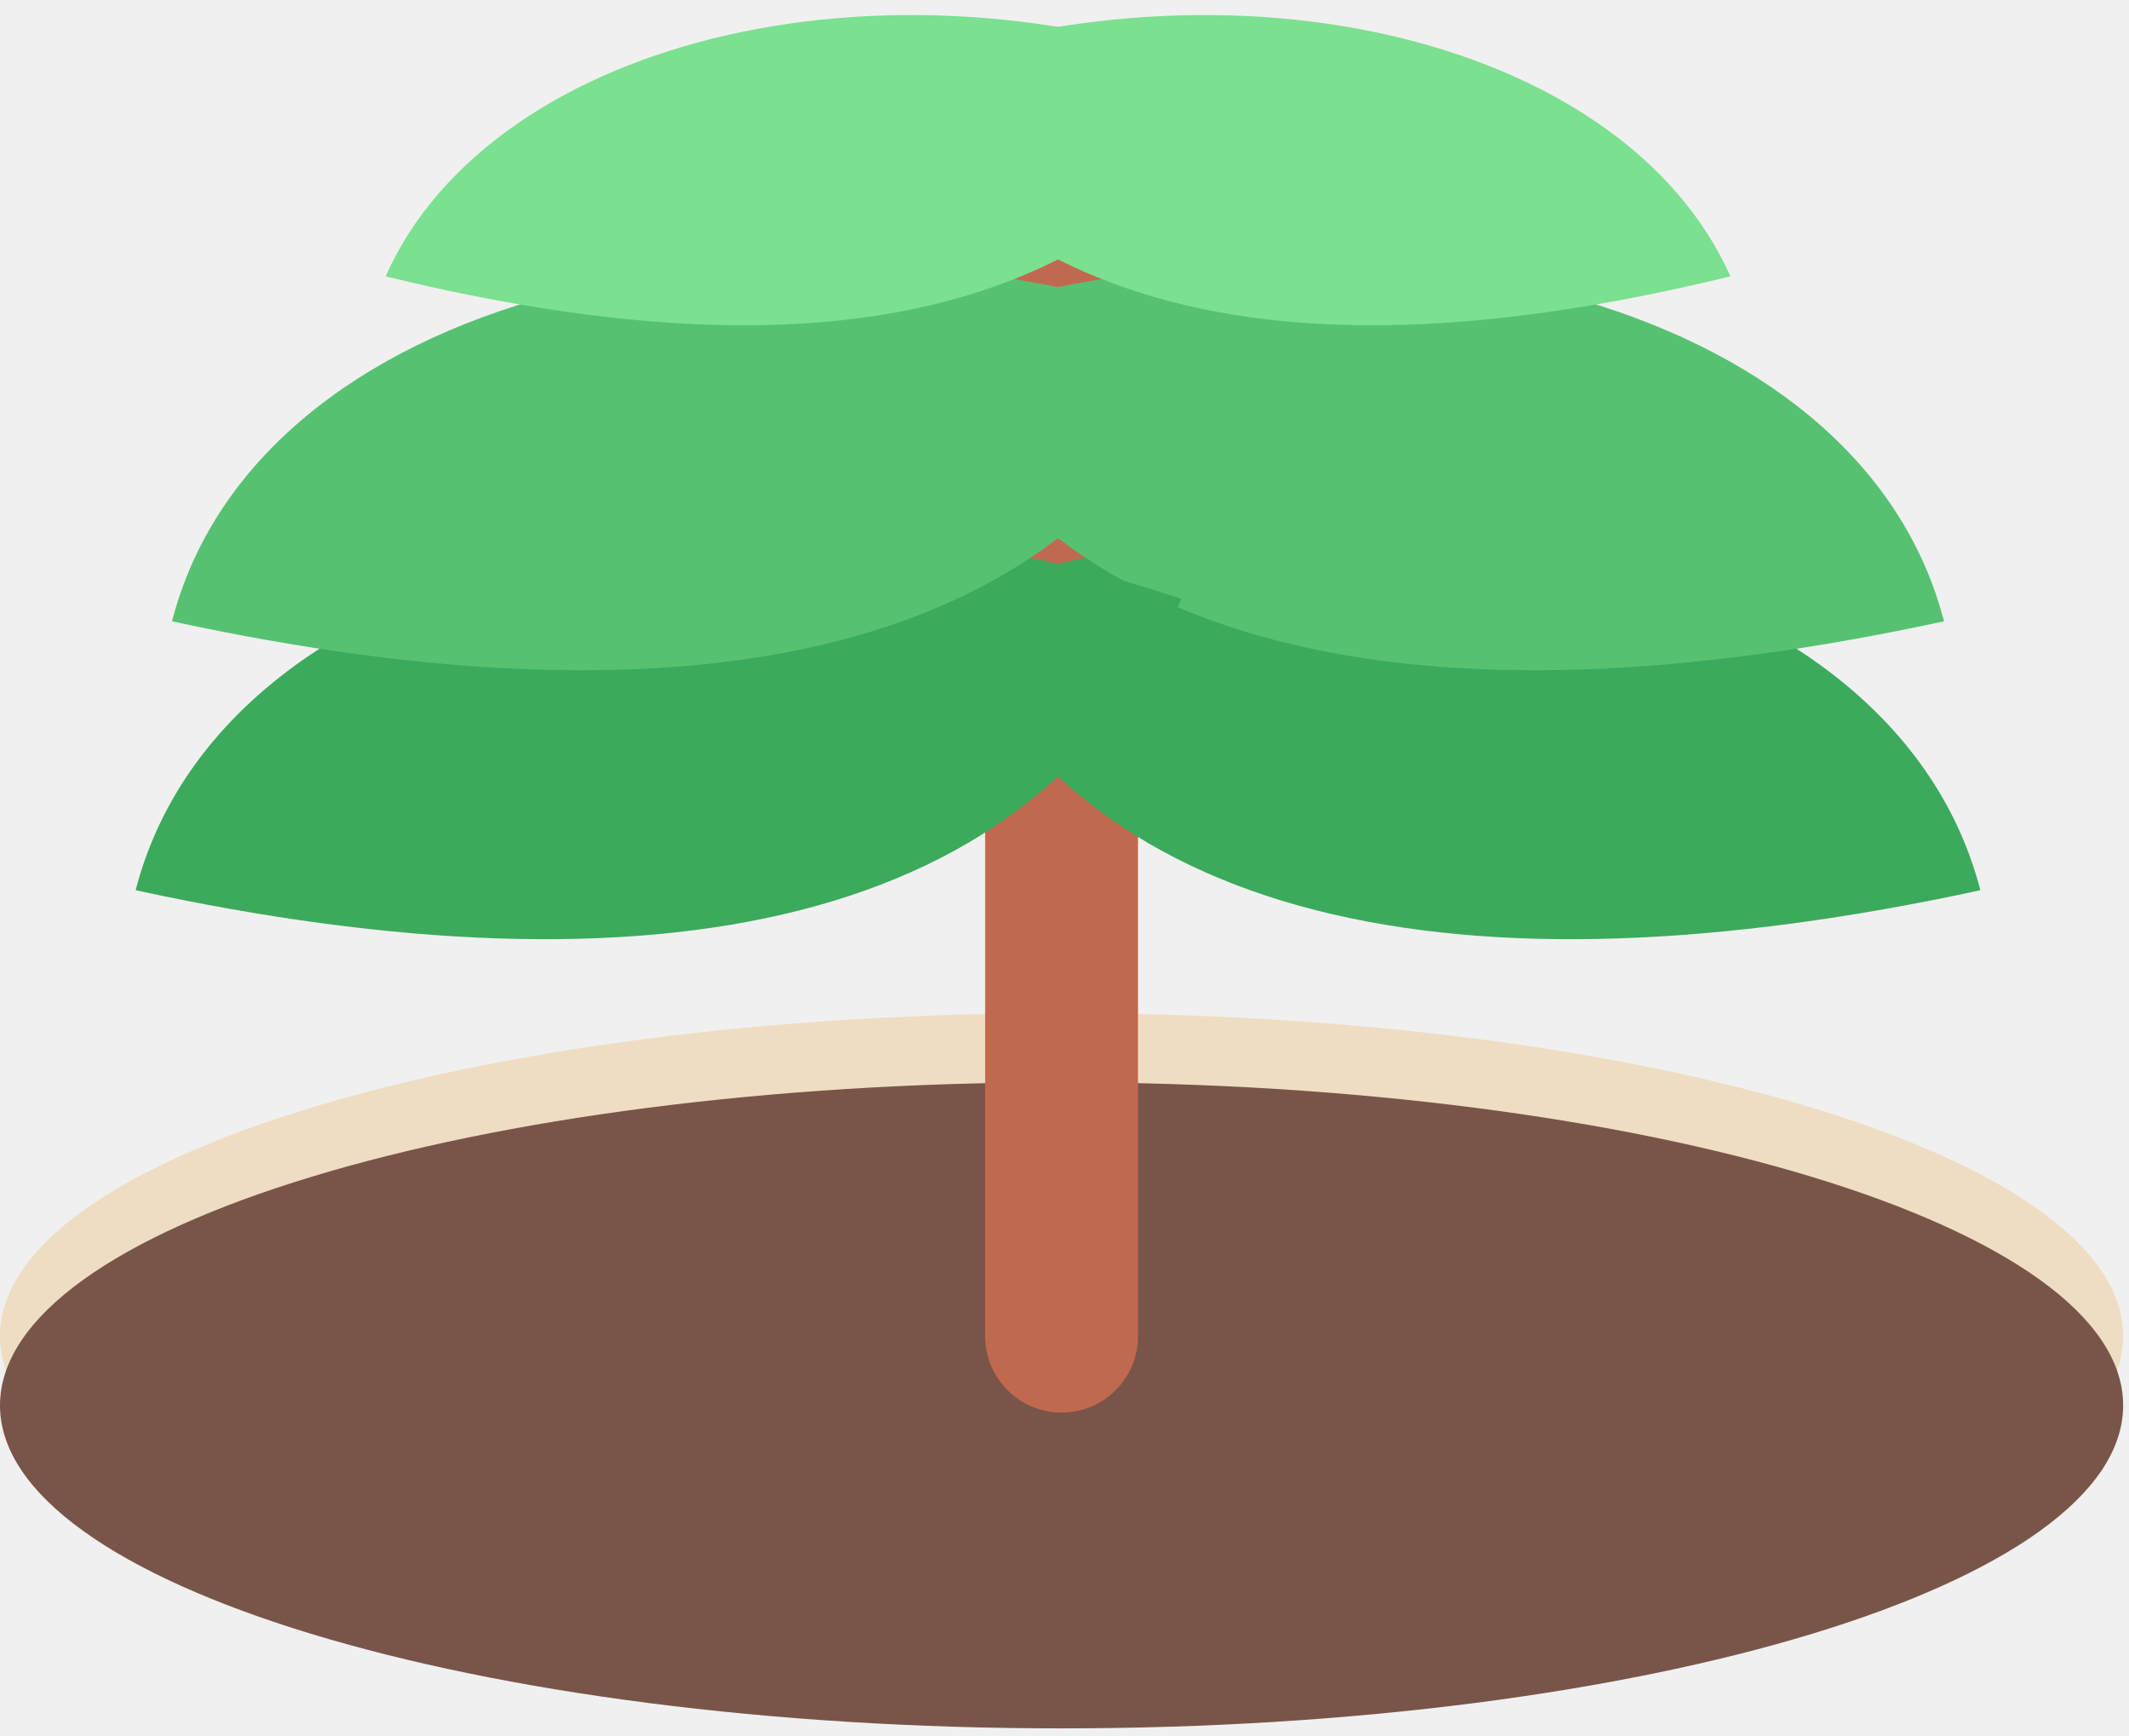
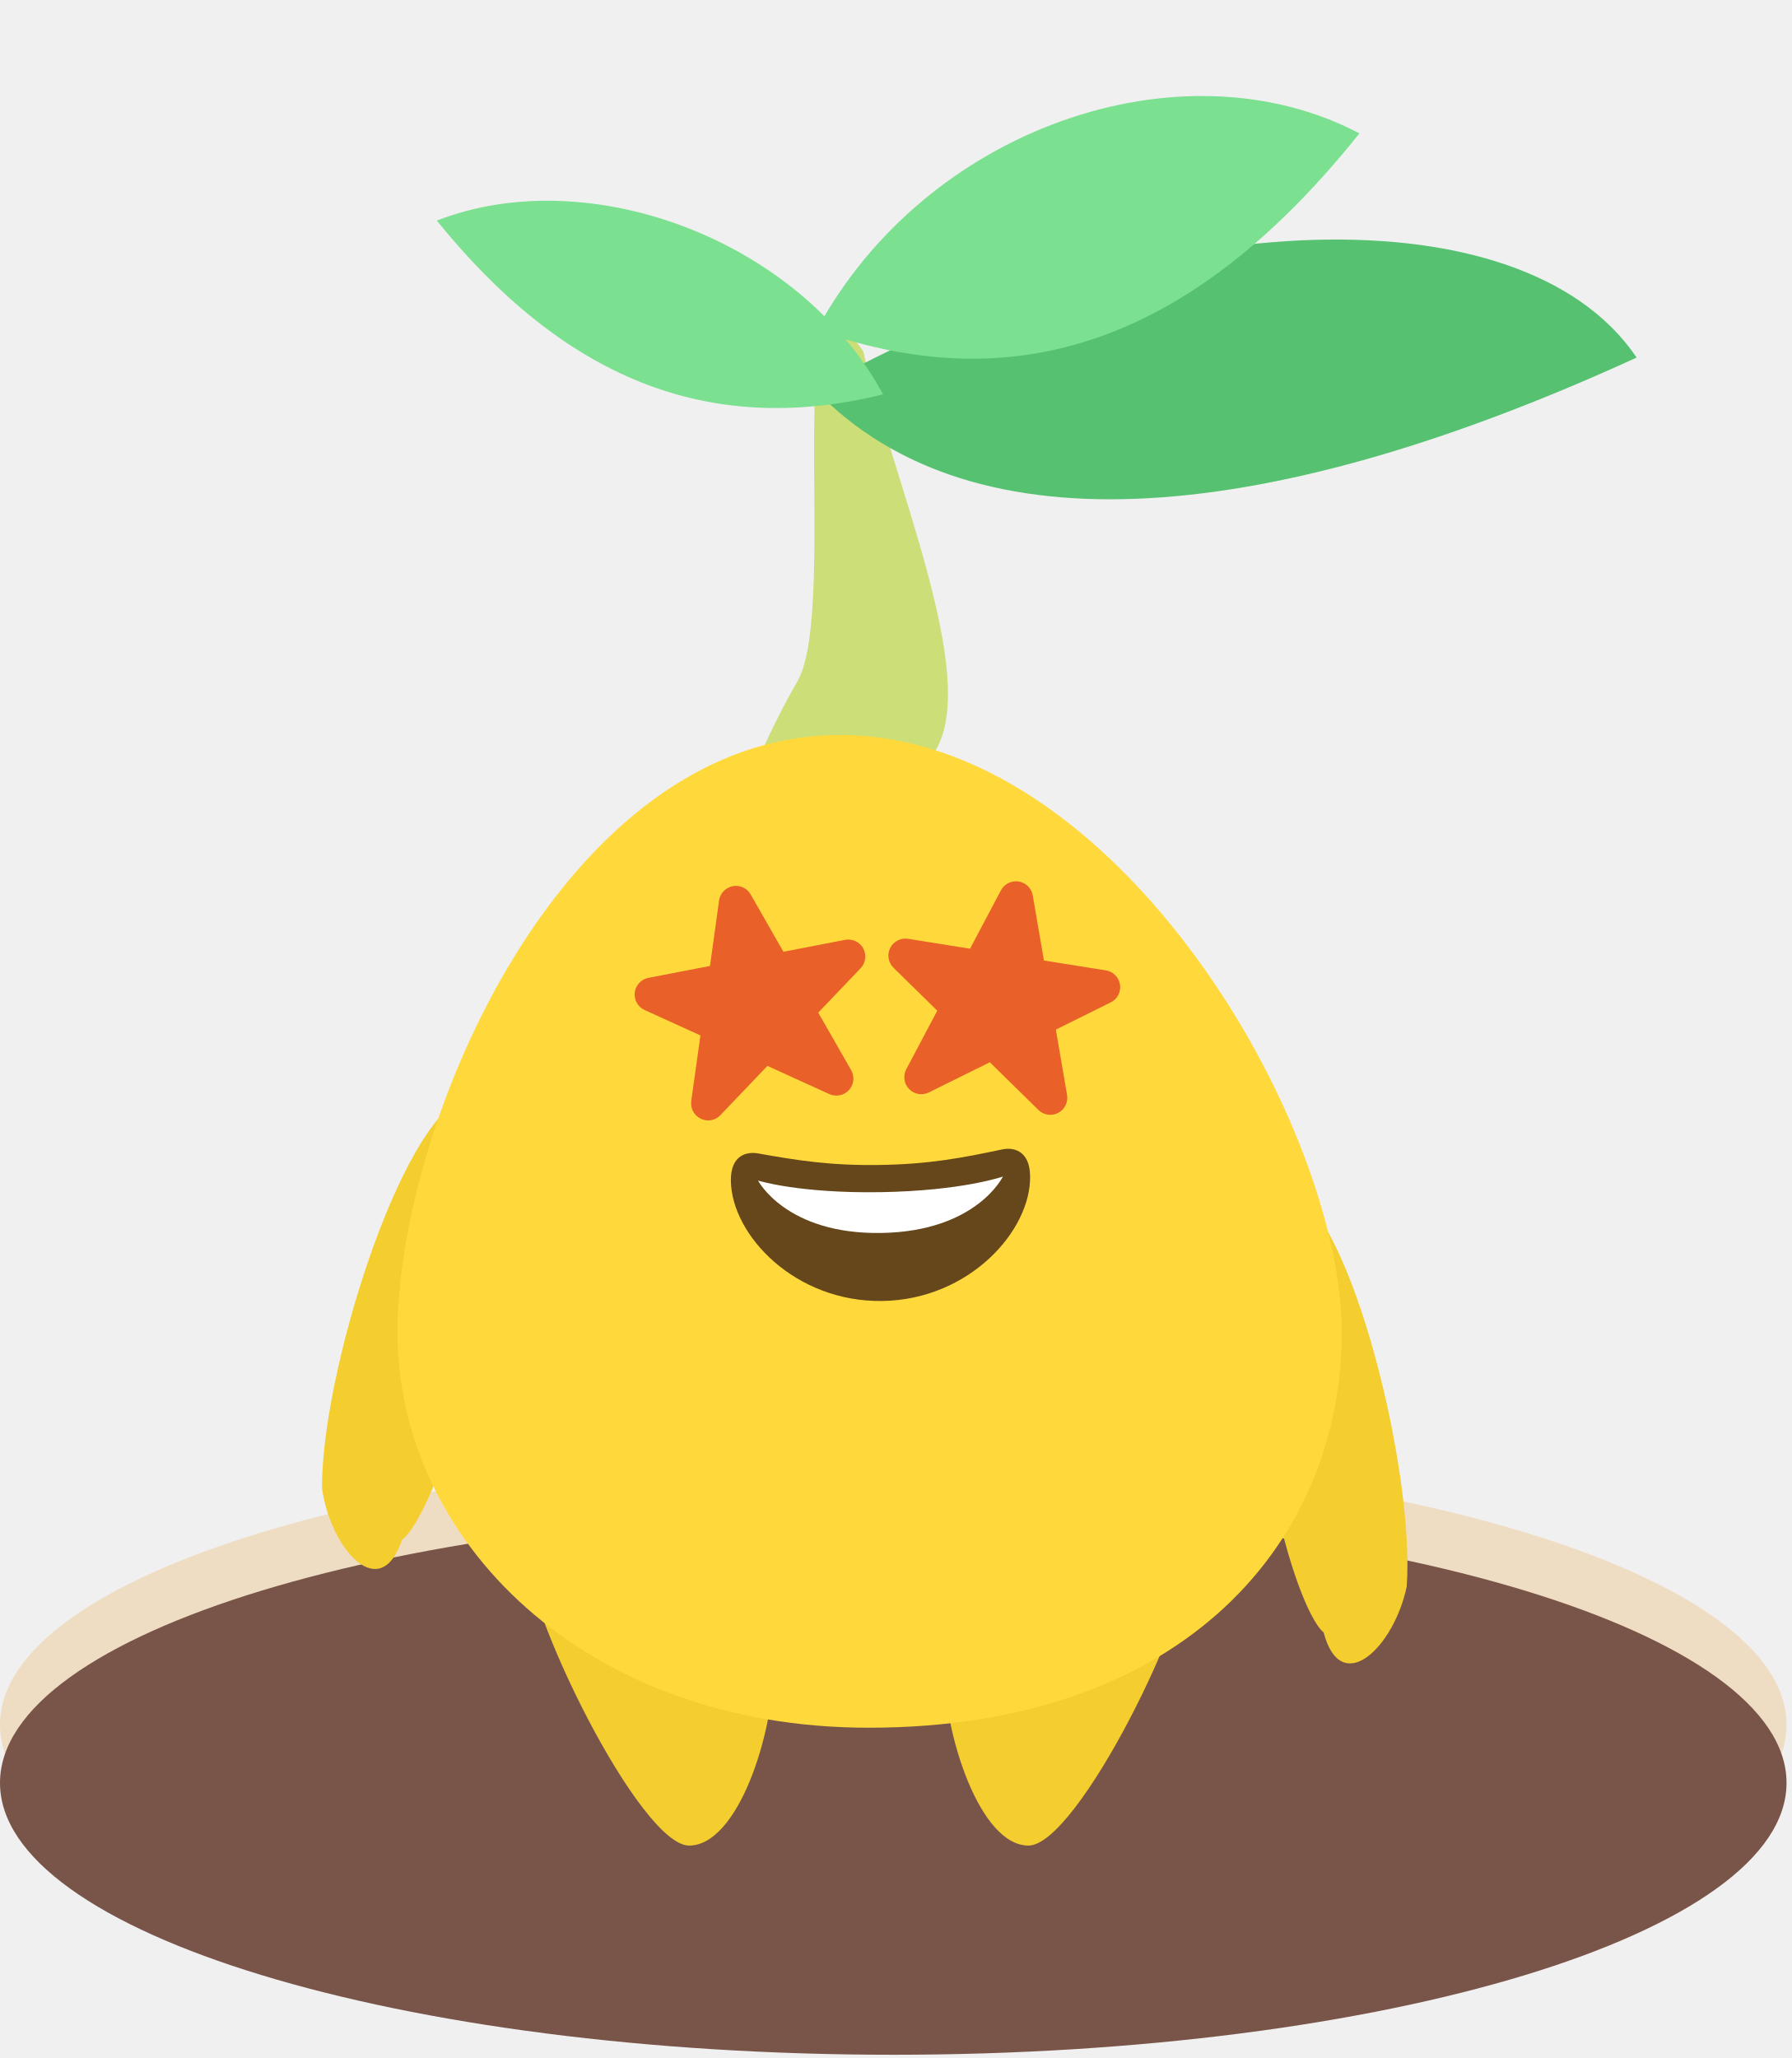
- <svg xmlns="http://www.w3.org/2000/svg" width="195" height="159" viewBox="0 0 195 159" fill="none">
-   <path d="M97.232 152.004C150.932 152.004 194.464 138.755 194.464 122.412C194.464 106.068 150.932 92.819 97.232 92.819C43.532 92.819 0 106.068 0 122.412C0 138.755 43.532 152.004 97.232 152.004Z" fill="#EFDDC3" />
-   <path d="M97.232 158.344C150.932 158.344 194.464 145.095 194.464 128.752C194.464 112.408 150.932 99.159 97.232 99.159C43.532 99.159 0 112.408 0 128.752C0 145.095 43.532 158.344 97.232 158.344Z" fill="#795549" />
-   <path d="M97.232 122.411L97.232 10.023" stroke="#C1694F" stroke-width="14" stroke-linecap="round" />
-   <path d="M85.601 54.862C128.214 40.514 173.704 51.832 181.385 81.557C133.968 91.846 98.408 85.044 85.601 54.862Z" fill="#3BAA5C" />
-   <path d="M82.271 30.223C124.884 15.875 170.374 27.193 178.055 56.918C130.638 67.207 95.078 60.405 82.271 30.223Z" fill="#56C271" />
-   <path d="M78.6 7.517C111.398 -5.592 148.658 3.197 158.488 25.318C120.475 34.592 93.796 29.862 78.6 7.517Z" fill="#7BE08F" />
-   <path d="M108.208 54.862C65.595 40.514 20.105 51.832 12.424 81.557C59.841 91.846 95.4 85.044 108.208 54.862Z" fill="#3BAA5C" />
-   <path d="M111.538 30.223C68.925 15.875 23.435 27.193 15.754 56.918C63.171 67.207 98.73 60.405 111.538 30.223Z" fill="#56C271" />
-   <path d="M115.208 7.517C82.411 -5.592 45.15 3.197 35.321 25.318C73.334 34.592 100.013 29.862 115.208 7.517Z" fill="#7BE08F" />
+ <svg xmlns="http://www.w3.org/2000/svg" width="195" height="224" viewBox="0 0 195 224" fill="none">
+   <path d="M101.896 81.571C97.206 89.695 101.305 124.979 86.53 116.449C70.063 106.942 82.11 82.283 86.8 74.159C91.49 66.035 84.567 24.263 93.963 38.248C97.221 52.41 106.587 73.448 101.896 81.571Z" fill="#CBDE78" />
+   <path d="M97.232 217.307C150.932 217.307 194.464 204.058 194.464 187.715C194.464 171.372 150.932 158.123 97.232 158.123C43.532 158.123 0 171.372 0 187.715C0 204.058 43.532 217.307 97.232 217.307Z" fill="#EFDDC3" />
+   <path d="M97.232 223.647C150.932 223.647 194.464 210.398 194.464 194.055C194.464 177.711 150.932 164.462 97.232 164.462C43.532 164.462 0 177.711 0 194.055C0 210.398 43.532 223.647 97.232 223.647Z" fill="#795549" />
+   <path d="M84.212 181.315C84.212 188.771 80.309 200.879 75.011 200.879C69.714 200.879 57.048 175.372 57.048 167.916C57.048 160.459 77.995 177.175 83.293 177.175C88.59 177.175 84.212 173.858 84.212 181.315Z" fill="#F4CD2E" />
+   <path d="M43.765 167.586C41.404 174.659 36.017 168.689 35.057 162.043C34.921 149.873 43.434 122.199 50.693 119.352C52.752 113.187 44.606 138.874 49.631 140.552C54.655 142.23 47.245 165.057 43.765 167.586Z" fill="#F4CD2E" />
+   <path d="M144.077 177.679C145.985 184.887 151.739 179.271 153.119 172.699C154.026 160.563 147.286 132.405 140.222 129.103C138.558 122.82 145.058 148.972 139.937 150.328C134.816 151.684 140.764 174.935 144.077 177.679Z" fill="#F4CD2E" />
+   <path d="M102.748 181.315C102.748 188.771 106.651 200.879 111.948 200.879C117.246 200.879 129.912 175.372 129.912 167.916C129.912 160.459 108.965 177.175 103.667 177.175C98.37 177.175 102.748 173.858 102.748 181.315Z" fill="#F4CD2E" />
+   <path d="M43.267 145C43.267 167.624 63.602 188.051 94.548 188.051C129.036 188.051 146.048 167.624 146.048 145C146.048 122.376 121.613 80 91.447 80C61.281 80 43.267 122.376 43.267 145Z" fill="#FFD93C" />
+   <path d="M88.729 42.432C123.187 22.635 165.378 20.02 178.149 38.918C138.654 57.001 106.088 60.466 88.729 42.432Z" fill="#56C271" />
+   <path d="M96.118 42.925C87.083 26.14 64.168 17.533 47.545 24.011C61.179 40.85 76.751 47.703 96.118 42.925Z" fill="#7BE08F" />
+   <path d="M88.903 35.911C100.695 13.985 128.543 4.319 147.974 14.517C130.694 36.119 111.708 44.046 88.903 35.911Z" fill="#7BE08F" />
+   <path d="M95.816 126.797C90.449 126.884 86.88 126.32 82.467 125.534C81.456 125.357 79.503 125.585 79.557 128.547C79.65 134.468 86.576 141.759 96.058 141.603C105.541 141.448 112.224 133.935 112.128 128.013C112.081 125.054 110.12 124.888 109.12 125.101C104.728 126.029 101.18 126.712 95.816 126.797Z" fill="#66471B" />
+   <path d="M82.513 128.498C82.513 128.498 86.979 129.904 95.864 129.759C104.745 129.615 109.164 128.061 109.164 128.061C109.164 128.061 106.301 134.031 95.933 134.2C85.57 134.372 82.513 128.498 82.513 128.498Z" fill="white" />
+   <path d="M91.983 102.295L85.276 103.594L81.709 97.352C81.316 96.662 80.526 96.304 79.753 96.454C78.971 96.606 78.377 97.235 78.271 98.014L77.283 105.139L70.576 106.433C69.789 106.588 69.187 107.233 69.092 108.032C68.999 108.834 69.431 109.603 70.162 109.934L76.241 112.698L75.244 119.841C75.135 120.638 75.55 121.414 76.274 121.763C76.541 121.893 76.826 121.95 77.108 121.948C77.595 121.94 78.07 121.741 78.42 121.375L83.534 116.015L90.274 119.086C91.006 119.413 91.868 119.242 92.411 118.645C92.948 118.053 93.044 117.179 92.648 116.481L89.066 110.219L93.676 105.391C94.232 104.809 94.347 103.935 93.966 103.225C93.574 102.52 92.769 102.147 91.983 102.295ZM98.847 102.184L105.59 103.26L108.952 96.907C109.323 96.208 110.1 95.819 110.882 95.946C111.661 96.071 112.28 96.679 112.414 97.46L113.633 104.545L120.377 105.621C121.175 105.747 121.793 106.377 121.911 107.171C122.034 107.967 121.628 108.75 120.903 109.106L114.928 112.065L116.151 119.173C116.286 119.963 115.899 120.753 115.187 121.126C114.923 121.265 114.64 121.334 114.359 121.338C113.874 121.346 113.391 121.164 113.029 120.808L107.742 115.62L101.103 118.905C100.384 119.261 99.516 119.112 98.958 118.538C98.398 117.963 98.274 117.091 98.647 116.38L102.021 110.007L97.256 105.333C96.682 104.771 96.537 103.9 96.9 103.175C97.267 102.456 98.055 102.06 98.847 102.184Z" fill="#E96028" />
</svg>
